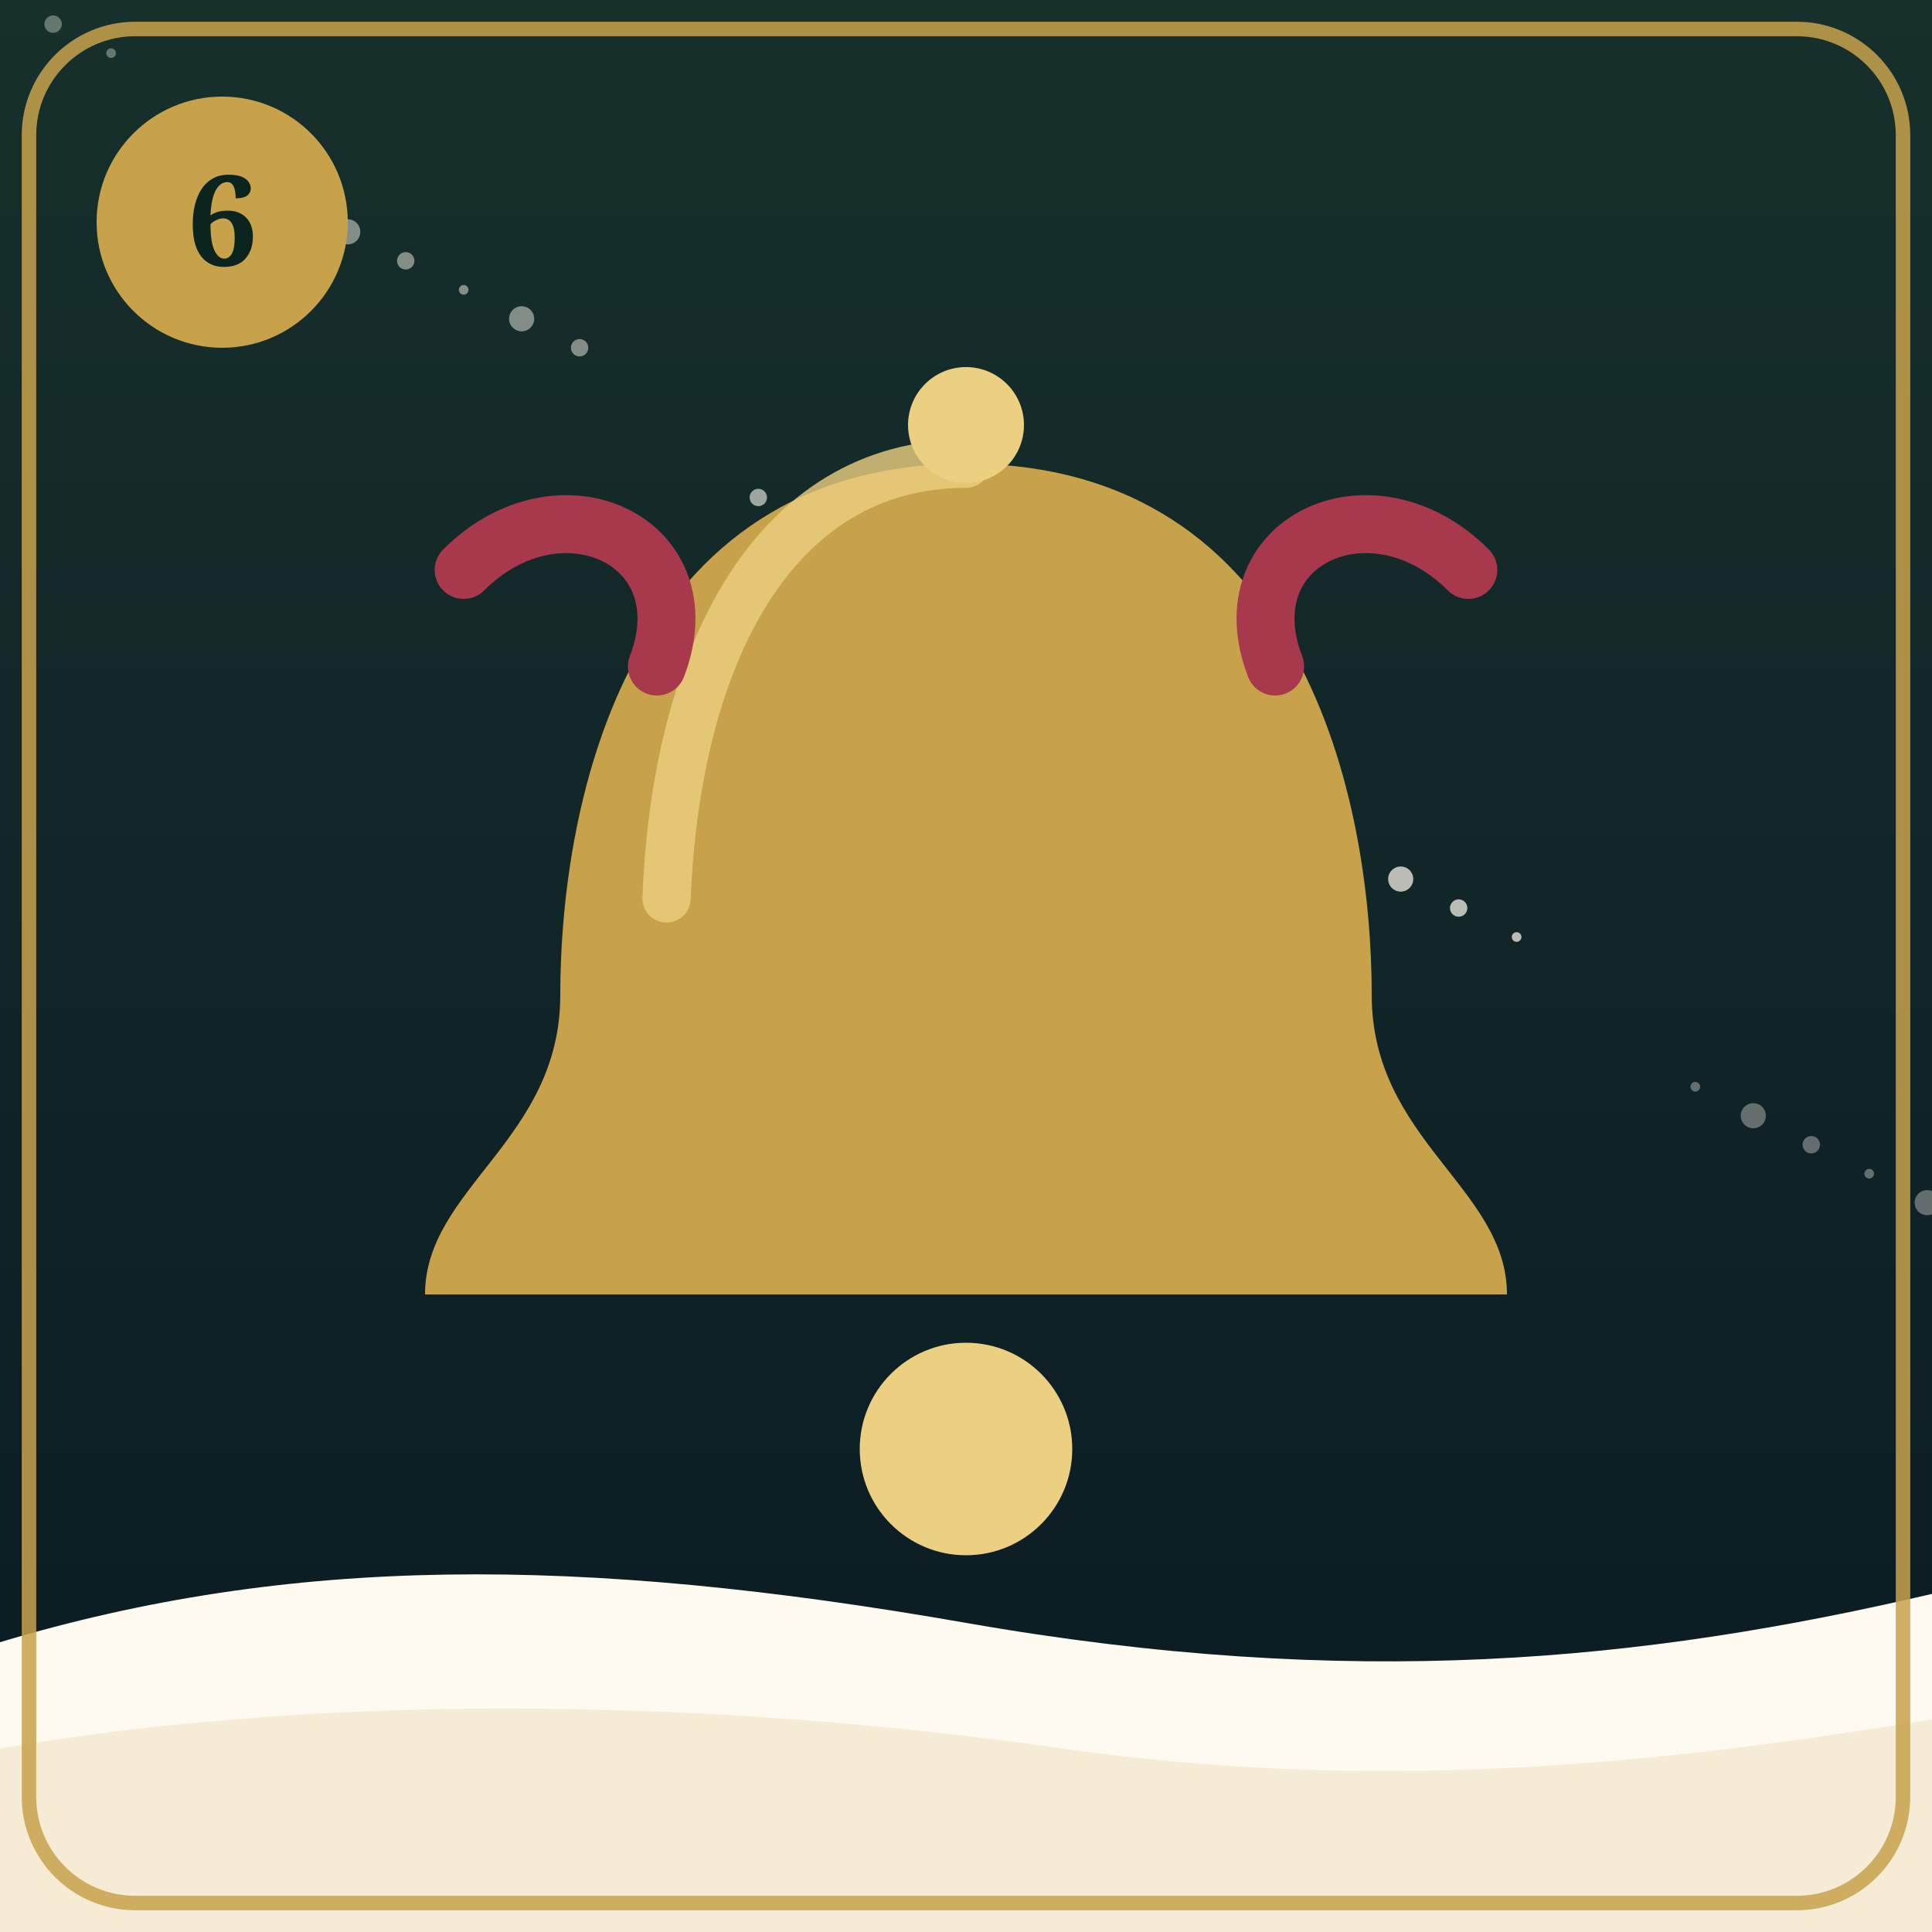
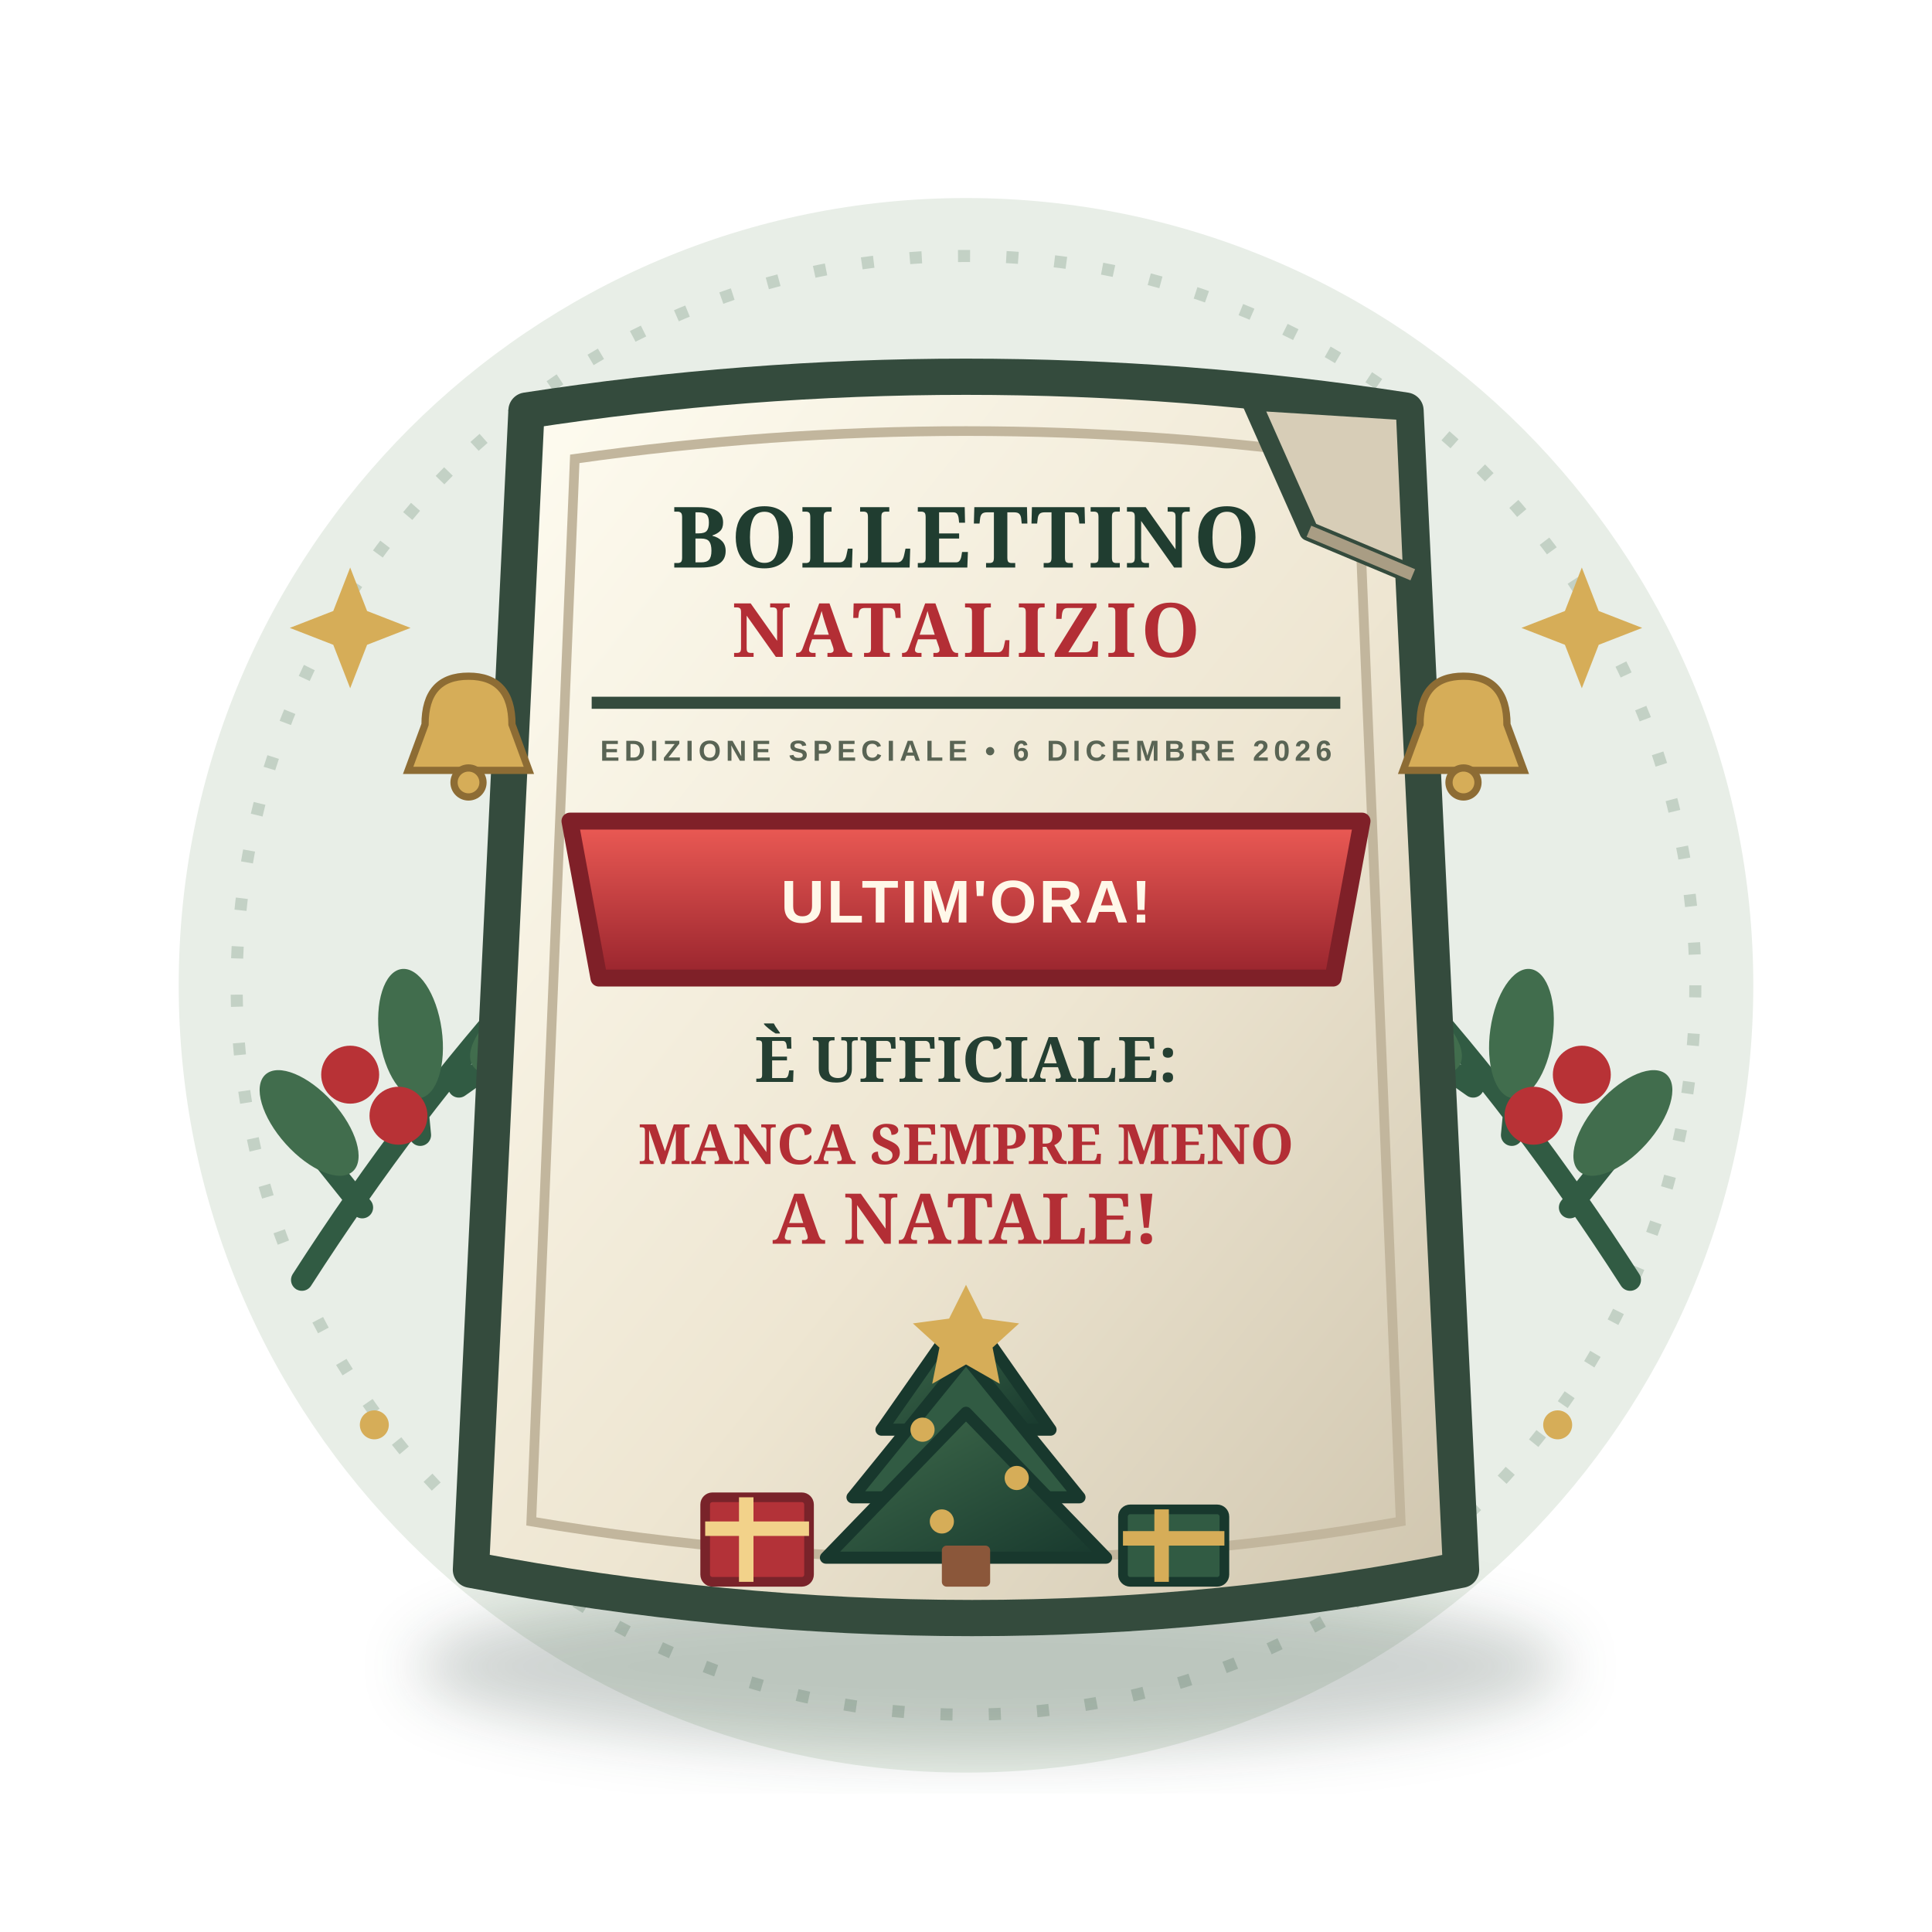
- <svg xmlns="http://www.w3.org/2000/svg" viewBox="0 0 400 400" role="img" aria-label="Illustrazione del giorno 6">
+ <svg xmlns="http://www.w3.org/2000/svg" width="800" height="800" viewBox="0 0 800 800">
  <defs>
-     <linearGradient id="g06" x1="0" y1="0" x2="0" y2="1">
-       <stop offset="0" stop-color="#17302b" />
-       <stop offset="1" stop-color="#0a1a23" />
+     <linearGradient id="paper" x1="0" y1="0" x2="1" y2="1">
+       <stop offset="0" stop-color="#fffdf2" />
+       <stop offset=".55" stop-color="#eee6d2" />
+       <stop offset="1" stop-color="#cfc5ae" />
    </linearGradient>
+     <linearGradient id="red" x1="0" y1="0" x2="0" y2="1">
+       <stop offset="0" stop-color="#ed5b55" />
+       <stop offset="1" stop-color="#98242d" />
+     </linearGradient>
+     <linearGradient id="green" x1="0" y1="0" x2="1" y2="1">
+       <stop offset="0" stop-color="#416d4d" />
+       <stop offset="1" stop-color="#17382d" />
+     </linearGradient>
+     <filter id="shadow" x="-25%" y="-25%" width="150%" height="150%">
+       <feGaussianBlur stdDeviation="12" />
+     </filter>
  </defs>
-   <rect width="400" height="400" fill="url(#g06)" />
-   <circle cx="23" cy="11" r="1" fill="#fffaf0" opacity="0.35" />
-   <circle cx="120" cy="72" r="1.8" fill="#fffaf0" opacity="0.47" />
-   <circle cx="217" cy="133" r="2.6" fill="#fffaf0" opacity="0.59" />
-   <circle cx="314" cy="194" r="1" fill="#fffaf0" opacity="0.71" />
-   <circle cx="11" cy="5" r="1.8" fill="#fffaf0" opacity="0.35" />
-   <circle cx="108" cy="66" r="2.6" fill="#fffaf0" opacity="0.47" />
-   <circle cx="205" cy="127" r="1" fill="#fffaf0" opacity="0.59" />
-   <circle cx="302" cy="188" r="1.8" fill="#fffaf0" opacity="0.71" />
-   <circle cx="399" cy="249" r="2.6" fill="#fffaf0" opacity="0.35" />
-   <circle cx="96" cy="60" r="1" fill="#fffaf0" opacity="0.47" />
-   <circle cx="193" cy="121" r="1.8" fill="#fffaf0" opacity="0.59" />
-   <circle cx="290" cy="182" r="2.6" fill="#fffaf0" opacity="0.71" />
-   <circle cx="387" cy="243" r="1" fill="#fffaf0" opacity="0.35" />
-   <circle cx="84" cy="54" r="1.8" fill="#fffaf0" opacity="0.47" />
-   <circle cx="181" cy="115" r="2.6" fill="#fffaf0" opacity="0.59" />
-   <circle cx="278" cy="176" r="1" fill="#fffaf0" opacity="0.71" />
-   <circle cx="375" cy="237" r="1.8" fill="#fffaf0" opacity="0.35" />
-   <circle cx="72" cy="48" r="2.6" fill="#fffaf0" opacity="0.47" />
-   <circle cx="169" cy="109" r="1" fill="#fffaf0" opacity="0.59" />
-   <circle cx="266" cy="170" r="1.8" fill="#fffaf0" opacity="0.71" />
-   <circle cx="363" cy="231" r="2.6" fill="#fffaf0" opacity="0.35" />
-   <circle cx="60" cy="42" r="1" fill="#fffaf0" opacity="0.47" />
-   <circle cx="157" cy="103" r="1.8" fill="#fffaf0" opacity="0.59" />
-   <circle cx="254" cy="164" r="2.6" fill="#fffaf0" opacity="0.71" />
-   <circle cx="351" cy="225" r="1" fill="#fffaf0" opacity="0.35" />
-   <circle cx="48" cy="36" r="1.8" fill="#fffaf0" opacity="0.47" />
-   <path d="M0 340c60-18 120-18 200-4s140 8 200-6v70H0z" fill="#fffaf0" />
-   <path d="M0 362c70-12 150-10 220 0s130 2 180-6v44H0z" fill="#f5ead3" opacity=".9" />
-   <g>
-     <path d="M200 96c-70 0-84 70-84 110 0 30-28 40-28 62h224c0-22-28-32-28-62 0-40-14-110-84-110z" fill="#c8a24b" />
-     <path d="M200 96c-40 0-60 40-62 90" fill="none" stroke="#ecd081" stroke-width="10" stroke-linecap="round" opacity=".8" />
-     <circle cx="200" cy="300" r="22" fill="#ecd081" />
-     <circle cx="200" cy="88" r="12" fill="#ecd081" />
-     <path d="M96 118c20-20 50-6 40 20M304 118c-20-20-50-6-40 20" fill="none" stroke="#a8394d" stroke-width="12" stroke-linecap="round" />
+   <circle cx="400" cy="408" r="326" fill="#e8eee7" />
+   <circle cx="400" cy="408" r="302" fill="none" stroke="#c3d1c5" stroke-width="5" stroke-dasharray="5 15" />
+   <g stroke="#315b43" stroke-width="9" stroke-linecap="round" fill="none">
+     <path d="M125 530 Q170 460 220 405 M150 500 l-28 -35 M174 470 l-4 -42 M190 450 l34 -24" />
+     <path d="M675 530 Q630 460 580 405 M650 500 l28 -35 M626 470 l4 -42 M610 450 l-34 -24" />
  </g>
-   <g>
-     <circle cx="46" cy="46" r="26" fill="#c8a24b" />
-     <text x="46" y="55" text-anchor="middle" font-family="Georgia,serif" font-size="26" font-weight="700" fill="#0b241d">6</text>
+   <g fill="#416d4d">
+     <ellipse cx="128" cy="465" rx="13" ry="27" transform="rotate(-42 128 465)" />
+     <ellipse cx="170" cy="428" rx="13" ry="27" transform="rotate(-8 170 428)" />
+     <ellipse cx="218" cy="426" rx="13" ry="27" transform="rotate(55 218 426)" />
+     <ellipse cx="672" cy="465" rx="13" ry="27" transform="rotate(42 672 465)" />
+     <ellipse cx="630" cy="428" rx="13" ry="27" transform="rotate(8 630 428)" />
+     <ellipse cx="582" cy="426" rx="13" ry="27" transform="rotate(-55 582 426)" />
  </g>
-   <rect x="6" y="6" width="388" height="388" rx="22" fill="none" stroke="#c8a24b" stroke-width="3" opacity=".85" />
+   <g fill="#b83236">
+     <circle cx="145" cy="445" r="12" />
+     <circle cx="165" cy="462" r="12" />
+     <circle cx="655" cy="445" r="12" />
+     <circle cx="635" cy="462" r="12" />
+   </g>
+   <ellipse cx="410" cy="690" rx="238" ry="35" fill="#24382e" opacity=".22" filter="url(#shadow)" />
+   <path d="M218 170 Q400 142 582 170 L605 650 Q405 690 195 650 Z" fill="url(#paper)" stroke="#344b3d" stroke-width="15" stroke-linejoin="round" />
+   <path d="M238 190 Q400 167 562 190 L580 630 Q405 661 220 630 Z" fill="none" stroke="#c2b69d" stroke-width="4" />
+   <path d="M518 166 L582 170 L585 238 L542 220 Z" fill="#d7cdb7" stroke="#344b3d" stroke-width="8" stroke-linejoin="round" />
+   <path d="M542 220 L585 238" stroke="#a99d84" stroke-width="5" />
+   <text x="400" y="235" text-anchor="middle" font-family="Georgia, serif" font-size="35" font-weight="bold" letter-spacing="1" fill="#203d30">BOLLETTINO</text>
+   <text x="400" y="272" text-anchor="middle" font-family="Georgia, serif" font-size="31" font-weight="bold" letter-spacing="2" fill="#b32e35">NATALIZIO</text>
+   <path d="M245 291 H555" stroke="#344b3d" stroke-width="5" />
+   <text x="400" y="315" text-anchor="middle" font-family="Arial, sans-serif" font-size="12" font-weight="bold" letter-spacing="2" fill="#596454">EDIZIONE SPECIALE  •  6 DICEMBRE 2026</text>
+   <path d="M236 340 L564 340 L552 405 L248 405 Z" fill="url(#red)" stroke="#7f2028" stroke-width="7" stroke-linejoin="round" />
+   <text x="400" y="382" text-anchor="middle" font-family="Arial, sans-serif" font-size="25" font-weight="900" letter-spacing="1" fill="#fff8e9">ULTIM'ORA!</text>
+   <text x="400" y="448" text-anchor="middle" font-family="Georgia, serif" font-size="26" font-weight="bold" fill="#243f32">È UFFICIALE:</text>
+   <text x="400" y="482" text-anchor="middle" font-family="Georgia, serif" font-size="23" font-weight="bold" fill="#b32e35">MANCA SEMPRE MENO</text>
+   <text x="400" y="515" text-anchor="middle" font-family="Georgia, serif" font-size="29" font-weight="bold" fill="#b32e35">A NATALE!</text>
+   <path d="M400 542 L365 592 H435 Z" fill="url(#green)" stroke="#18382d" stroke-width="5" stroke-linejoin="round" />
+   <path d="M400 562 L353 620 H447 Z" fill="#315b43" stroke="#18382d" stroke-width="5" stroke-linejoin="round" />
+   <path d="M400 585 L342 645 H458 Z" fill="url(#green)" stroke="#18382d" stroke-width="5" stroke-linejoin="round" />
+   <rect x="390" y="640" width="20" height="17" rx="2" fill="#8b573a" />
+   <path d="M400 532 l7 14 15 2 -11 10 3 15 -14 -8 -14 8 3 -15 -11 -10 15 -2z" fill="#d6ad58" />
+   <g fill="#d6ad58">
+     <circle cx="382" cy="592" r="5" />
+     <circle cx="421" cy="612" r="5" />
+     <circle cx="390" cy="630" r="5" />
+   </g>
+   <rect x="292" y="620" width="43" height="35" rx="3" fill="#b33238" stroke="#79232a" stroke-width="4" />
+   <path d="M309 620 V655 M292 633 H335" stroke="#f2d28a" stroke-width="6" />
+   <rect x="465" y="625" width="42" height="30" rx="3" fill="#315b43" stroke="#18382d" stroke-width="4" />
+   <path d="M481 625 V655 M465 637 H507" stroke="#d6ad58" stroke-width="6" />
+   <g fill="#d6ad58" stroke="#8d6c34" stroke-width="3">
+     <path d="M176 300 Q176 280 194 280 Q212 280 212 300 L219 319 H169 Z" />
+     <circle cx="194" cy="324" r="6" />
+     <path d="M588 300 Q588 280 606 280 Q624 280 624 300 L631 319 H581 Z" />
+     <circle cx="606" cy="324" r="6" />
+   </g>
+   <g fill="#d6ad58">
+     <path d="M145 235 l7 18 18 7 -18 7 -7 18 -7 -18 -18 -7 18 -7z" />
+     <path d="M655 235 l7 18 18 7 -18 7 -7 18 -7 -18 -18 -7 18 -7z" />
+     <circle cx="155" cy="590" r="6" />
+     <circle cx="645" cy="590" r="6" />
+   </g>
</svg>
